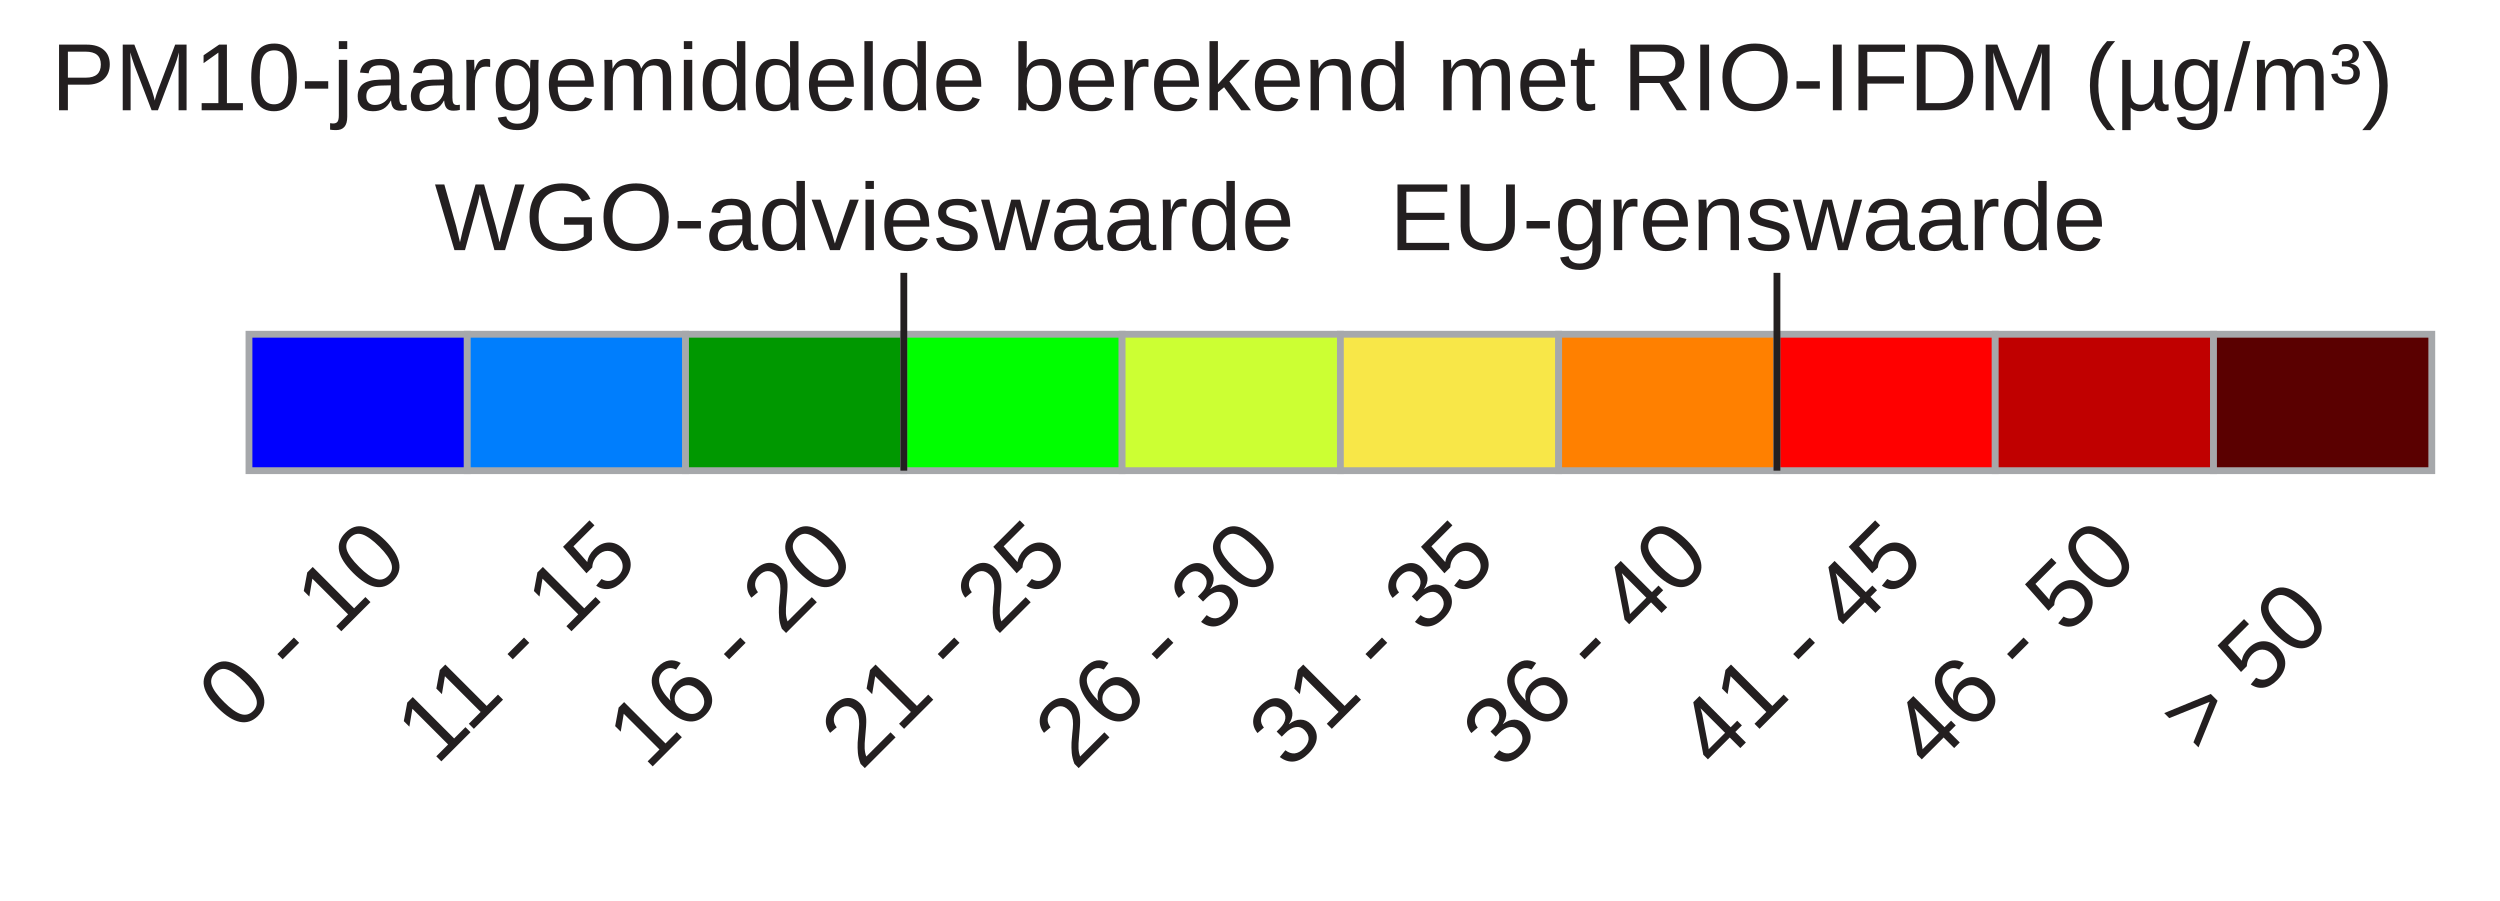
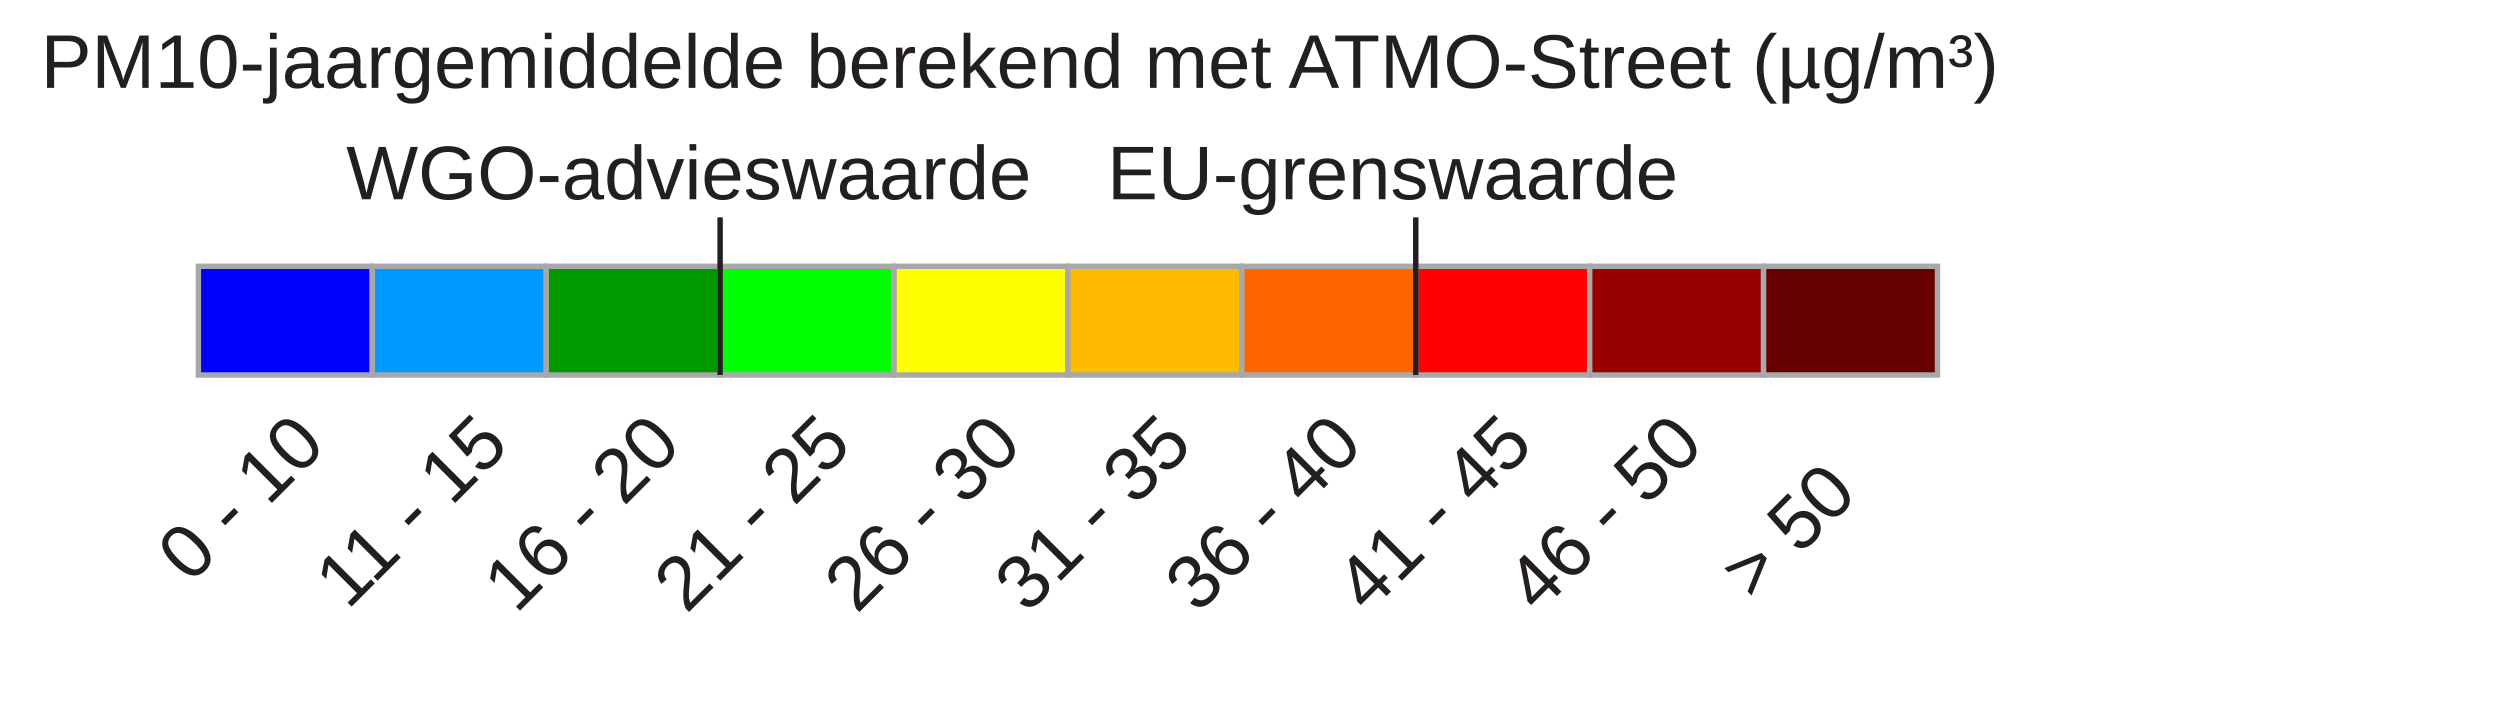
- <svg xmlns="http://www.w3.org/2000/svg" version="1.1" id="Layer_1" x="0px" y="0px" width="366.5px" height="132px" viewBox="0 0 366.5 132" enable-background="new 0 0 366.5 132" xml:space="preserve">
+ <svg xmlns="http://www.w3.org/2000/svg" version="1.1" id="Layer_1" x="0px" y="0px" width="460px" height="132px" viewBox="0 0 460 132" enable-background="new 0 0 460 132" xml:space="preserve">
  <rect x="36.5" y="49" fill="#0000FF" stroke="#A6A8AB" stroke-miterlimit="10" width="32" height="20" />
-   <rect x="68.5" y="49" fill="#007EFD" stroke="#A6A8AB" stroke-miterlimit="10" width="32" height="20" />
-   <rect x="100.5" y="49" fill="#009800" stroke="#A6A8AB" stroke-miterlimit="10" width="32" height="20" />
+   <rect x="68.5" y="49" fill="#0099FF" stroke="#A6A8AB" stroke-miterlimit="10" width="32" height="20" />
+   <rect x="100.5" y="49" fill="#009900" stroke="#A6A8AB" stroke-miterlimit="10" width="32" height="20" />
  <rect x="132.5" y="49" fill="#00FF00" stroke="#A6A8AB" stroke-miterlimit="10" width="32" height="20" />
-   <rect x="164.5" y="49" fill="#CCFF33" stroke="#A6A8AB" stroke-miterlimit="10" width="32" height="20" />
-   <rect x="196.5" y="49" fill="#F8E748" stroke="#A6A8AB" stroke-miterlimit="10" width="32" height="20" />
-   <rect x="228.5" y="49" fill="#FF8000" stroke="#A6A8AB" stroke-miterlimit="10" width="32" height="20" />
+   <rect x="164.5" y="49" fill="#FFFF00" stroke="#A6A8AB" stroke-miterlimit="10" width="32" height="20" />
+   <rect x="196.5" y="49" fill="#FFBB00" stroke="#A6A8AB" stroke-miterlimit="10" width="32" height="20" />
+   <rect x="228.5" y="49" fill="#FF6600" stroke="#A6A8AB" stroke-miterlimit="10" width="32" height="20" />
  <rect x="260.5" y="49" fill="#FF0000" stroke="#A6A8AB" stroke-miterlimit="10" width="32" height="20" />
-   <rect x="292.5" y="49" fill="#C00000" stroke="#A6A8AB" stroke-miterlimit="10" width="32" height="20" />
-   <rect x="324.5" y="49" fill="#5A0000" stroke="#A6A8AB" stroke-miterlimit="10" width="32" height="20" />
-   <text transform="matrix(1 0 0 1 7.5 16.1665)" fill="#231F20" font-family="Arial" font-size="14">PM10-jaargemiddelde berekend met RIO-IFDM (µg/m³)</text>
+   <rect x="292.5" y="49" fill="#990000" stroke="#A6A8AB" stroke-miterlimit="10" width="32" height="20" />
+   <rect x="324.5" y="49" fill="#660000" stroke="#A6A8AB" stroke-miterlimit="10" width="32" height="20" />
+   <text transform="matrix(1 0 0 1 7.5 16.1665)" fill="#231F20" font-family="Arial" font-size="14">PM10-jaargemiddelde berekend met ATMO-Street (µg/m³)</text>
  <text transform="matrix(1 0 0 1 63.7148 36.6665)" fill="#231F20" font-family="Arial" font-size="14">WGO-advieswaarde</text>
  <text transform="matrix(1 0 0 1 203.7148 36.6665)" fill="#231F20" font-family="Arial" font-size="14">EU-grenswaarde</text>
  <line fill="none" stroke="#231F20" stroke-miterlimit="10" x1="132.5" y1="40" x2="132.5" y2="69" />
  <line fill="none" stroke="#231F20" stroke-miterlimit="10" x1="260.5" y1="40" x2="260.5" y2="69" />
  <text transform="matrix(1 0 0 1 439.6953 283.4648)" font-family="'MyriadPro-Regular'" font-size="12">³μ</text>
  <text transform="matrix(0.7071 -0.7071 0.7071 0.7071 34.9805 107.5957)" fill="#231F20" font-family="Arial" font-size="14">0 - 10</text>
  <text transform="matrix(0.7071 -0.7071 0.7071 0.7071 63.9473 112.3672)" fill="#231F20" font-family="Arial" font-size="14">11 - 15</text>
  <text transform="matrix(0.7071 -0.7071 0.7071 0.7071 94.9326 113.1016)" fill="#231F20" font-family="Arial" font-size="14">16 - 20</text>
  <text transform="matrix(0.7071 -0.7071 0.7071 0.7071 126.2852 113.1016)" fill="#231F20" font-family="Arial" font-size="14">21 - 25</text>
  <text transform="matrix(0.7071 -0.7071 0.7071 0.7071 157.6367 113.1016)" fill="#231F20" font-family="Arial" font-size="14">26 - 30</text>
  <text transform="matrix(0.7071 -0.7071 0.7071 0.7071 188.9893 113.1016)" fill="#231F20" font-family="Arial" font-size="14">31 - 35</text>
  <text transform="matrix(0.7071 -0.7071 0.7071 0.7071 220.3418 113.1016)" fill="#231F20" font-family="Arial" font-size="14">36 - 40</text>
  <text transform="matrix(0.7071 -0.7071 0.7071 0.7071 251.6934 113.1016)" fill="#231F20" font-family="Arial" font-size="14">41 - 45</text>
  <text transform="matrix(0.7071 -0.7071 0.7071 0.7071 283.0469 113.1016)" fill="#231F20" font-family="Arial" font-size="14">46 - 50</text>
  <text transform="matrix(0.7071 -0.7071 0.7071 0.7071 322.5527 110.793)" fill="#231F20" font-family="Arial" font-size="14">&gt; 50</text>
</svg>
